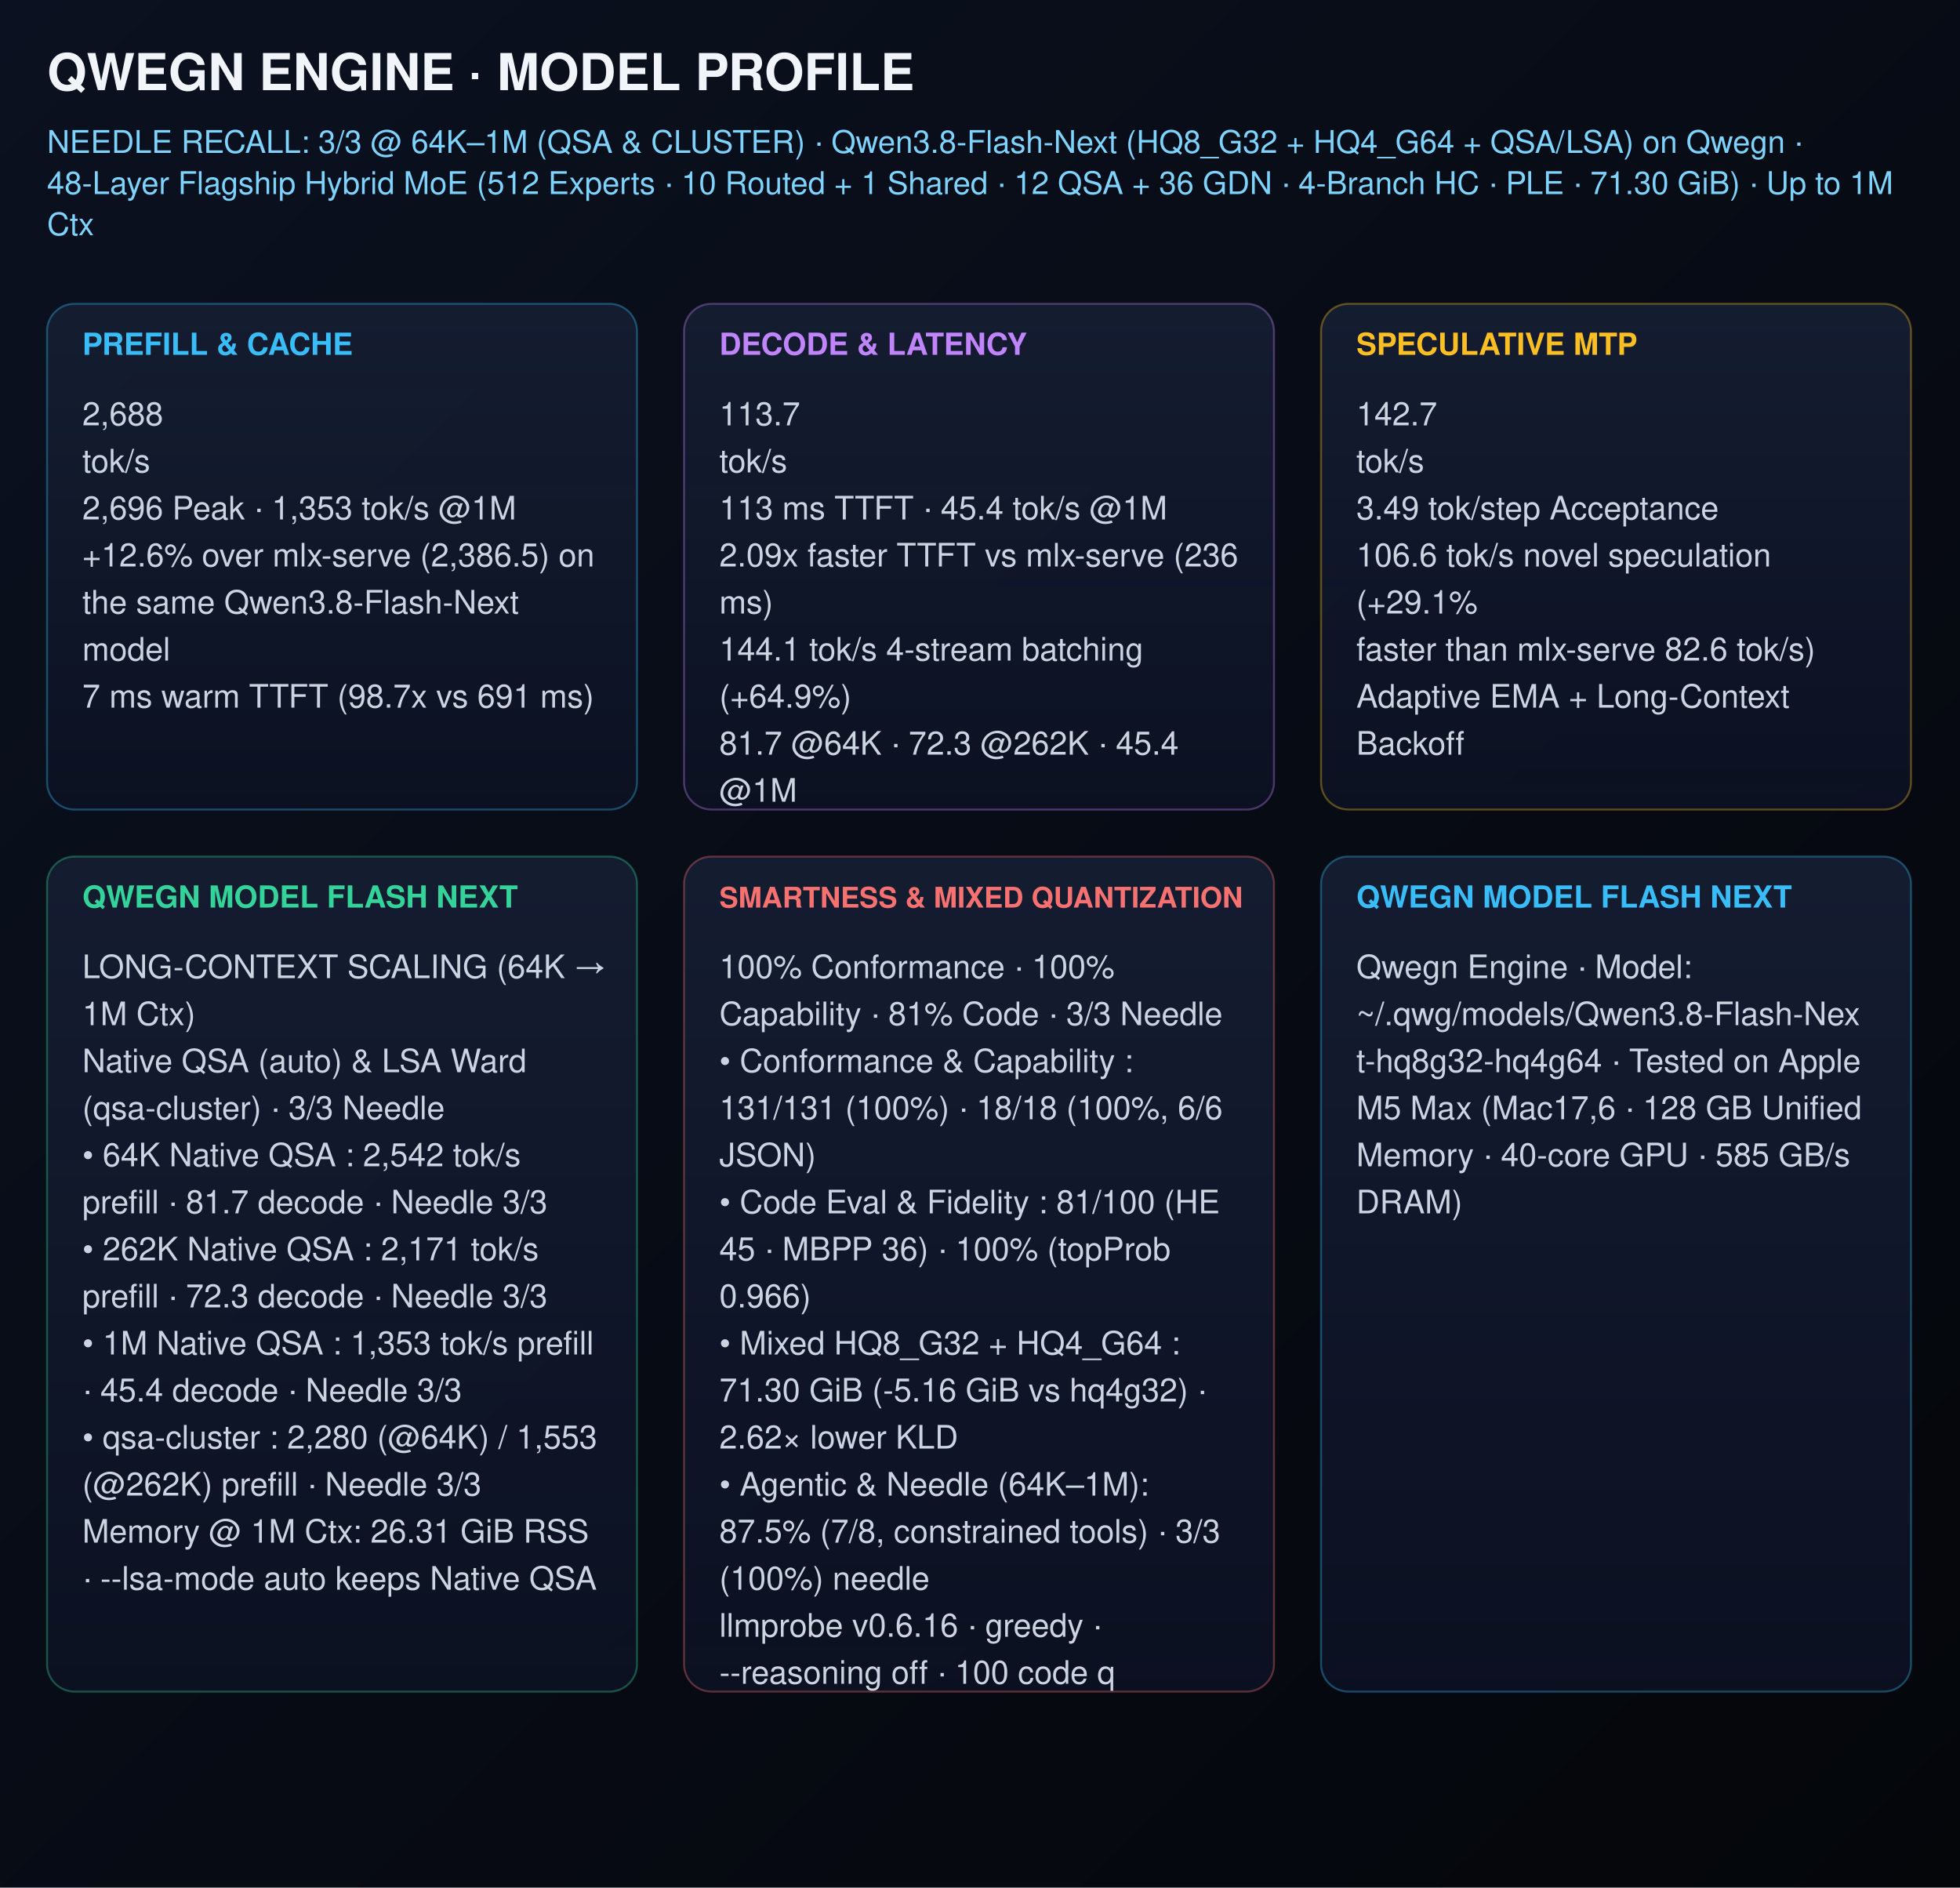
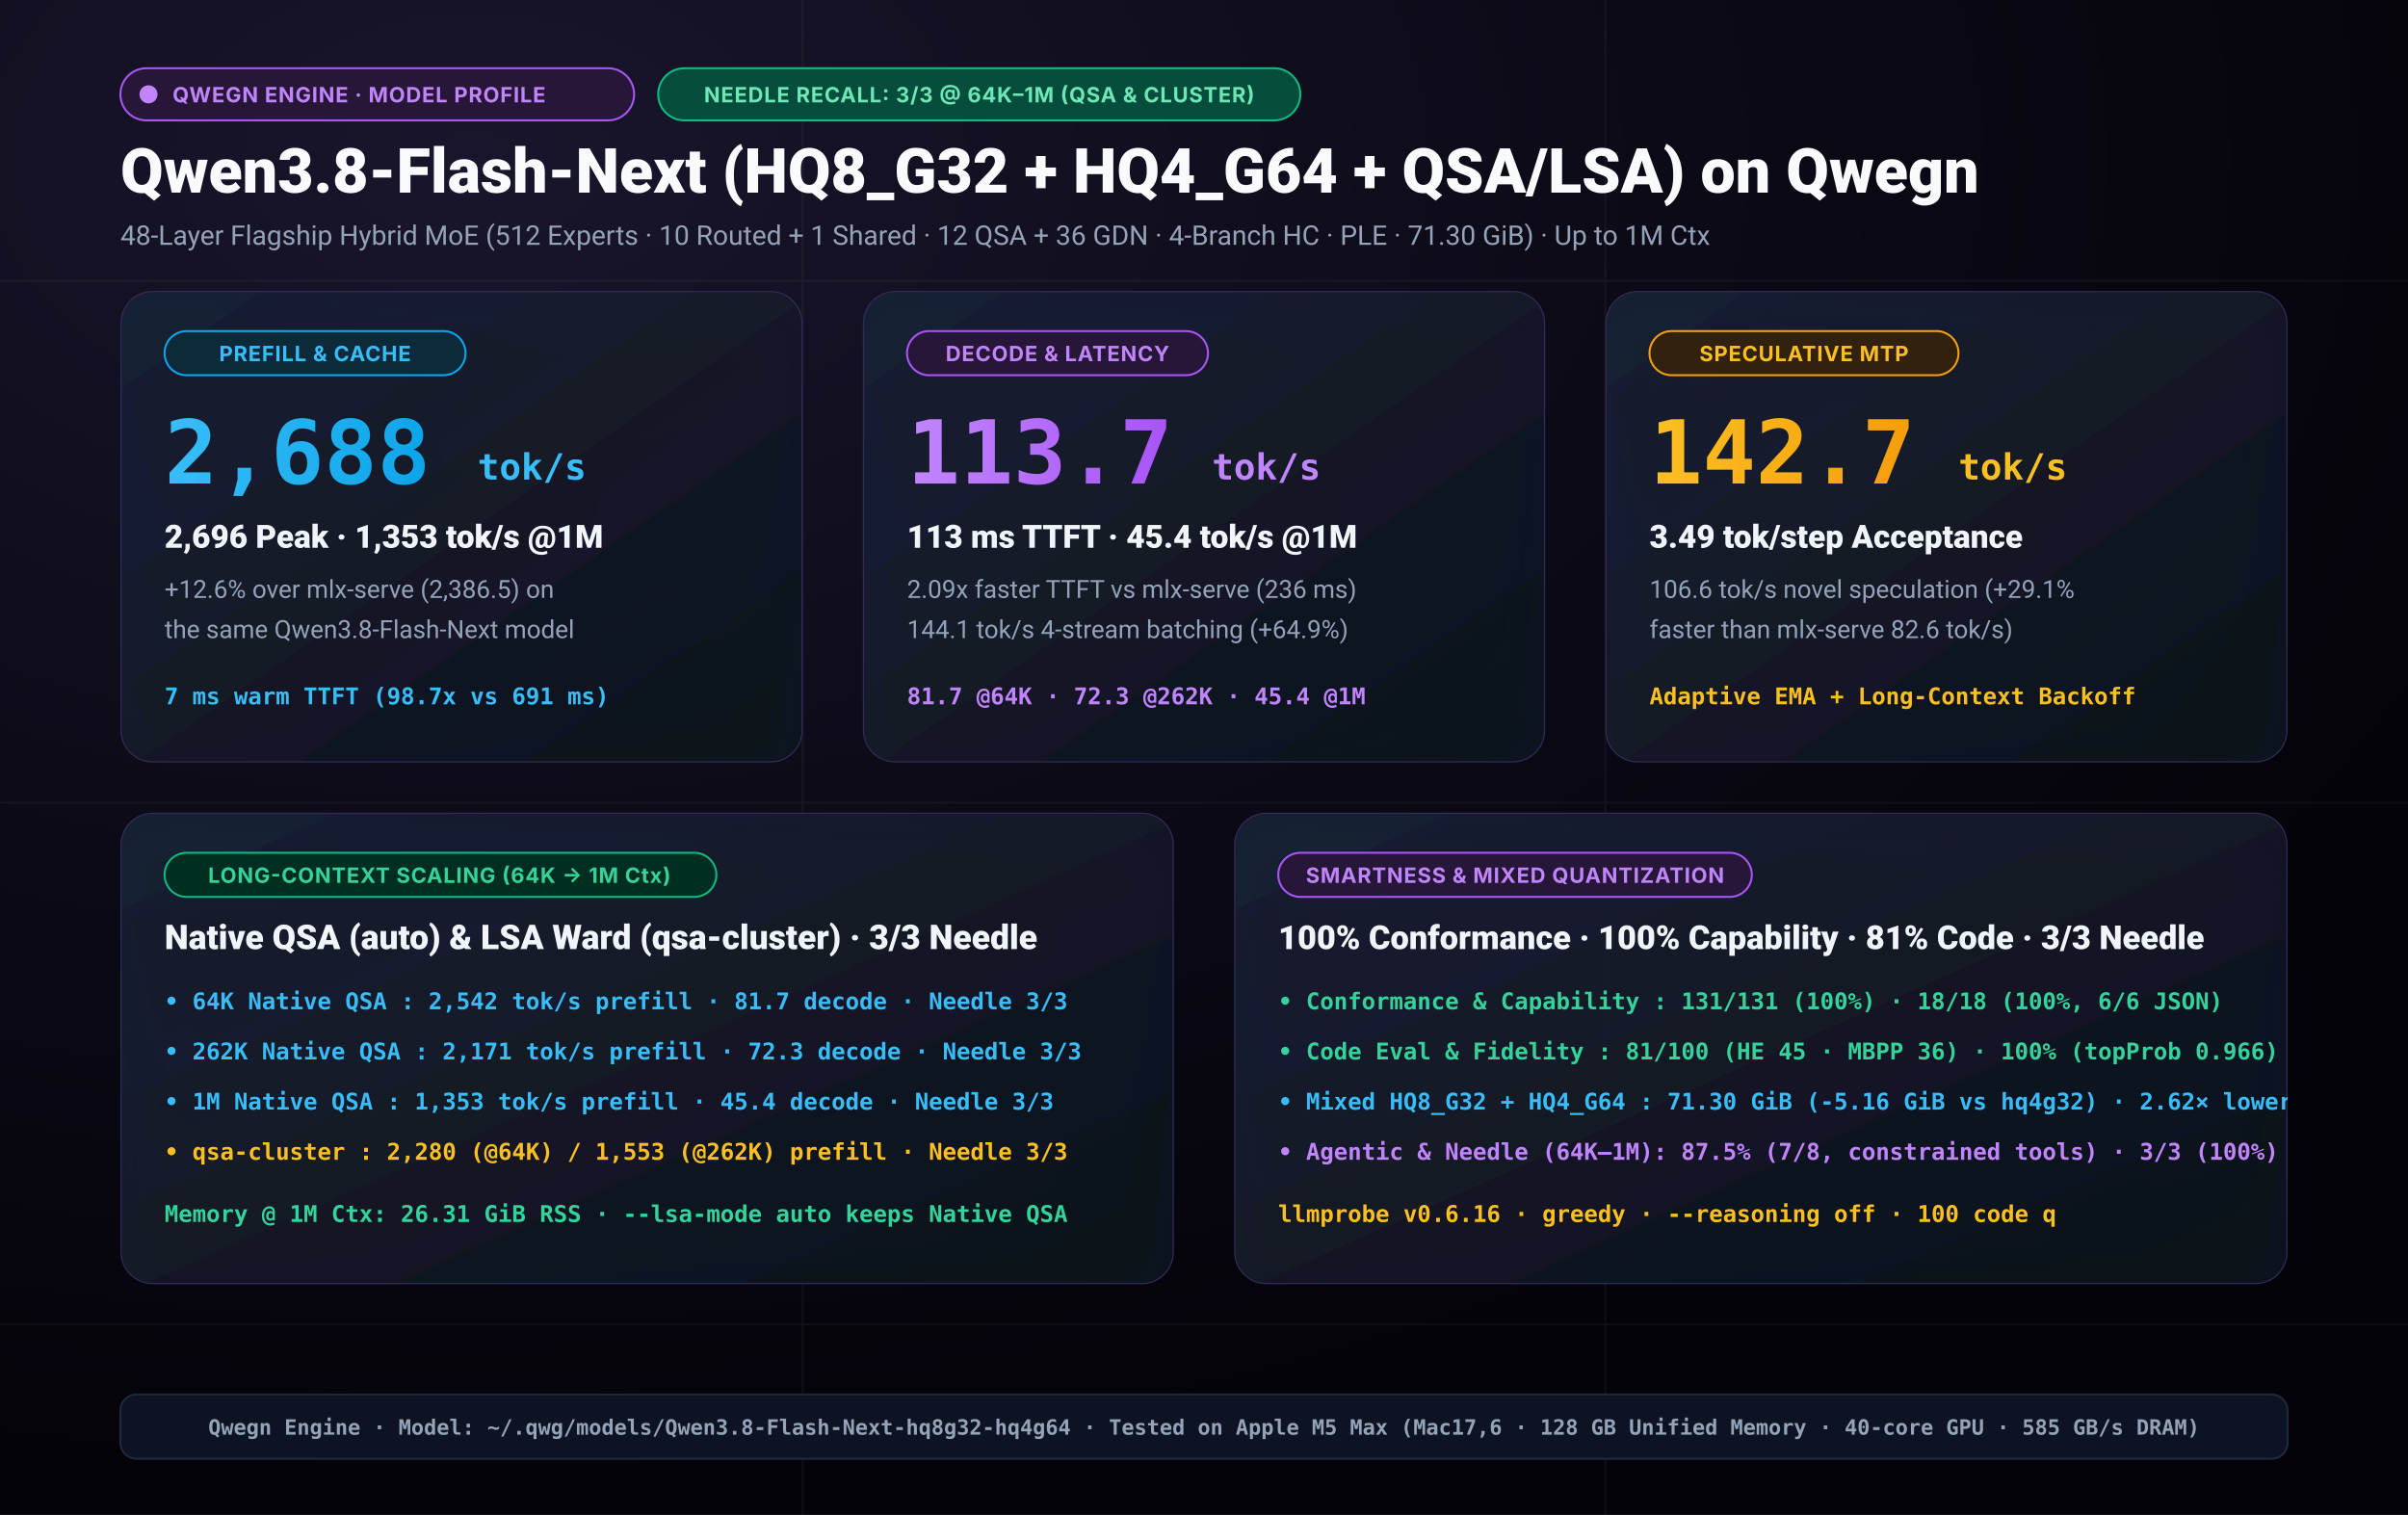
- <svg xmlns="http://www.w3.org/2000/svg" viewBox="0 0 1000 963" width="1000" height="963">
+ <svg xmlns="http://www.w3.org/2000/svg" viewBox="0 0 1200 755" width="720" height="453">
  <defs>
-     <linearGradient id="bg" x1="0%" y1="0%" x2="100%" y2="100%">
-       <stop offset="0%" stop-color="#0b1120" />
-       <stop offset="100%" stop-color="#04060a" />
+     <radialGradient id="bgGlow" cx="20%" cy="10%" r="90%">
+       <stop offset="0%" stop-color="#19152c" />
+       <stop offset="55%" stop-color="#0c0a16" />
+       <stop offset="100%" stop-color="#040309" />
+     </radialGradient>
+     <linearGradient id="cardGrad" x1="0%" y1="0%" x2="100%" y2="100%">
+       <stop offset="0%" stop-color="#192136" stop-opacity="0.92" />
+       <stop offset="100%" stop-color="#0d1220" stop-opacity="0.78" />
    </linearGradient>
-     <linearGradient id="card" x1="0%" y1="0%" x2="0%" y2="100%">
-       <stop offset="0%" stop-color="#151d31" stop-opacity="0.97" />
-       <stop offset="100%" stop-color="#0c1122" stop-opacity="0.95" />
+     <linearGradient id="cyanGrad" x1="0%" y1="0%" x2="100%" y2="0%">
+       <stop offset="0%" stop-color="#38bdf8" />
+       <stop offset="100%" stop-color="#0ea5e9" />
    </linearGradient>
+     <linearGradient id="purpleGrad" x1="0%" y1="0%" x2="100%" y2="0%">
+       <stop offset="0%" stop-color="#c084fc" />
+       <stop offset="100%" stop-color="#a855f7" />
+     </linearGradient>
+     <linearGradient id="amberGrad" x1="0%" y1="0%" x2="100%" y2="0%">
+       <stop offset="0%" stop-color="#fbbf24" />
+       <stop offset="100%" stop-color="#f59e0b" />
+     </linearGradient>
+     <linearGradient id="emeraldGrad" x1="0%" y1="0%" x2="100%" y2="0%">
+       <stop offset="0%" stop-color="#34d399" />
+       <stop offset="100%" stop-color="#10b981" />
+     </linearGradient>
+     <linearGradient id="roseGrad" x1="0%" y1="0%" x2="100%" y2="0%">
+       <stop offset="0%" stop-color="#fb7185" />
+       <stop offset="100%" stop-color="#e11d48" />
+     </linearGradient>
+     <linearGradient id="slateGrad" x1="0%" y1="0%" x2="100%" y2="0%">
+       <stop offset="0%" stop-color="#475569" />
+       <stop offset="100%" stop-color="#64748b" />
+     </linearGradient>
+     <filter id="shadow" x="-4%" y="-4%" width="108%" height="112%">
+       <feDropShadow dx="0" dy="10" stdDeviation="12" flood-color="#000000" flood-opacity="0.5" />
+     </filter>
+     <clipPath id="clipCard340">
+       <rect x="0" y="0" width="340" height="235" rx="16" />
+     </clipPath>
+     <clipPath id="clipCard525">
+       <rect x="0" y="0" width="525" height="235" rx="16" />
+     </clipPath>
  </defs>
-   <rect width="1000" height="963" fill="url(#bg)" />
-   <text x="24" y="46" font-family="Helvetica Neue,Helvetica,Arial" font-size="26" font-weight="bold" fill="#f1f5f9">QWEGN ENGINE · MODEL PROFILE</text>
-   <text x="24" y="78" font-family="Helvetica,Arial" font-size="16" fill="#7dd3fc">NEEDLE RECALL: 3/3 @ 64K–1M (QSA &amp; CLUSTER) · Qwen3.8-Flash-Next (HQ8_G32 + HQ4_G64 + QSA/LSA) on Qwegn ·</text>
-   <text x="24" y="99" font-family="Helvetica,Arial" font-size="16" fill="#7dd3fc">48-Layer Flagship Hybrid MoE (512 Experts · 10 Routed + 1 Shared · 12 QSA + 36 GDN · 4-Branch HC · PLE · 71.30 GiB) · Up to 1M</text>
-   <text x="24" y="120" font-family="Helvetica,Arial" font-size="16" fill="#7dd3fc">Ctx</text>
-   <rect x="24" y="155" width="301" height="258" rx="14" fill="url(#card)" stroke="#38bdf8" stroke-opacity="0.35" />
-   <text x="42" y="181" font-family="Helvetica,Arial" font-size="15.5" font-weight="bold" fill="#38bdf8">PREFILL &amp; CACHE</text>
-   <text x="42" y="217" font-family="Helvetica,Arial" font-size="16.5" fill="#cbd5e1">2,688</text>
-   <text x="42" y="241" font-family="Helvetica,Arial" font-size="16.5" fill="#cbd5e1">tok/s</text>
-   <text x="42" y="265" font-family="Helvetica,Arial" font-size="16.5" fill="#cbd5e1">2,696 Peak · 1,353 tok/s @1M</text>
-   <text x="42" y="289" font-family="Helvetica,Arial" font-size="16.5" fill="#cbd5e1">+12.6% over mlx-serve (2,386.5) on</text>
-   <text x="42" y="313" font-family="Helvetica,Arial" font-size="16.5" fill="#cbd5e1">the same Qwen3.8-Flash-Next</text>
-   <text x="42" y="337" font-family="Helvetica,Arial" font-size="16.5" fill="#cbd5e1">model</text>
-   <text x="42" y="361" font-family="Helvetica,Arial" font-size="16.5" fill="#cbd5e1">7 ms warm TTFT (98.7x vs 691 ms)</text>
-   <rect x="349" y="155" width="301" height="258" rx="14" fill="url(#card)" stroke="#c084fc" stroke-opacity="0.35" />
-   <text x="367" y="181" font-family="Helvetica,Arial" font-size="15.5" font-weight="bold" fill="#c084fc">DECODE &amp; LATENCY</text>
-   <text x="367" y="217" font-family="Helvetica,Arial" font-size="16.5" fill="#cbd5e1">113.7</text>
-   <text x="367" y="241" font-family="Helvetica,Arial" font-size="16.5" fill="#cbd5e1">tok/s</text>
-   <text x="367" y="265" font-family="Helvetica,Arial" font-size="16.5" fill="#cbd5e1">113 ms TTFT · 45.4 tok/s @1M</text>
-   <text x="367" y="289" font-family="Helvetica,Arial" font-size="16.5" fill="#cbd5e1">2.09x faster TTFT vs mlx-serve (236</text>
-   <text x="367" y="313" font-family="Helvetica,Arial" font-size="16.5" fill="#cbd5e1">ms)</text>
-   <text x="367" y="337" font-family="Helvetica,Arial" font-size="16.5" fill="#cbd5e1">144.1 tok/s 4-stream batching</text>
-   <text x="367" y="361" font-family="Helvetica,Arial" font-size="16.5" fill="#cbd5e1">(+64.9%)</text>
-   <text x="367" y="385" font-family="Helvetica,Arial" font-size="16.5" fill="#cbd5e1">81.7 @64K · 72.3 @262K · 45.4</text>
-   <text x="367" y="409" font-family="Helvetica,Arial" font-size="16.5" fill="#cbd5e1">@1M</text>
-   <rect x="674" y="155" width="301" height="258" rx="14" fill="url(#card)" stroke="#fbbf24" stroke-opacity="0.35" />
-   <text x="692" y="181" font-family="Helvetica,Arial" font-size="15.5" font-weight="bold" fill="#fbbf24">SPECULATIVE MTP</text>
-   <text x="692" y="217" font-family="Helvetica,Arial" font-size="16.5" fill="#cbd5e1">142.7</text>
-   <text x="692" y="241" font-family="Helvetica,Arial" font-size="16.5" fill="#cbd5e1">tok/s</text>
-   <text x="692" y="265" font-family="Helvetica,Arial" font-size="16.5" fill="#cbd5e1">3.49 tok/step Acceptance</text>
-   <text x="692" y="289" font-family="Helvetica,Arial" font-size="16.5" fill="#cbd5e1">106.6 tok/s novel speculation</text>
-   <text x="692" y="313" font-family="Helvetica,Arial" font-size="16.5" fill="#cbd5e1">(+29.1%</text>
-   <text x="692" y="337" font-family="Helvetica,Arial" font-size="16.5" fill="#cbd5e1">faster than mlx-serve 82.6 tok/s)</text>
-   <text x="692" y="361" font-family="Helvetica,Arial" font-size="16.5" fill="#cbd5e1">Adaptive EMA + Long-Context</text>
-   <text x="692" y="385" font-family="Helvetica,Arial" font-size="16.5" fill="#cbd5e1">Backoff</text>
-   <rect x="24" y="437" width="301" height="426" rx="14" fill="url(#card)" stroke="#34d399" stroke-opacity="0.35" />
-   <text x="42" y="463" font-family="Helvetica,Arial" font-size="15.5" font-weight="bold" fill="#34d399">QWEGN MODEL FLASH NEXT</text>
-   <text x="42" y="499" font-family="Helvetica,Arial" font-size="16.5" fill="#cbd5e1">LONG-CONTEXT SCALING (64K →</text>
-   <text x="42" y="523" font-family="Helvetica,Arial" font-size="16.5" fill="#cbd5e1">1M Ctx)</text>
-   <text x="42" y="547" font-family="Helvetica,Arial" font-size="16.5" fill="#cbd5e1">Native QSA (auto) &amp; LSA Ward</text>
-   <text x="42" y="571" font-family="Helvetica,Arial" font-size="16.5" fill="#cbd5e1">(qsa-cluster) · 3/3 Needle</text>
-   <text x="42" y="595" font-family="Helvetica,Arial" font-size="16.5" fill="#cbd5e1">• 64K Native QSA : 2,542 tok/s</text>
-   <text x="42" y="619" font-family="Helvetica,Arial" font-size="16.5" fill="#cbd5e1">prefill · 81.7 decode · Needle 3/3</text>
-   <text x="42" y="643" font-family="Helvetica,Arial" font-size="16.5" fill="#cbd5e1">• 262K Native QSA : 2,171 tok/s</text>
-   <text x="42" y="667" font-family="Helvetica,Arial" font-size="16.5" fill="#cbd5e1">prefill · 72.3 decode · Needle 3/3</text>
-   <text x="42" y="691" font-family="Helvetica,Arial" font-size="16.5" fill="#cbd5e1">• 1M Native QSA : 1,353 tok/s prefill</text>
-   <text x="42" y="715" font-family="Helvetica,Arial" font-size="16.5" fill="#cbd5e1">· 45.4 decode · Needle 3/3</text>
-   <text x="42" y="739" font-family="Helvetica,Arial" font-size="16.5" fill="#cbd5e1">• qsa-cluster : 2,280 (@64K) / 1,553</text>
-   <text x="42" y="763" font-family="Helvetica,Arial" font-size="16.5" fill="#cbd5e1">(@262K) prefill · Needle 3/3</text>
-   <text x="42" y="787" font-family="Helvetica,Arial" font-size="16.5" fill="#cbd5e1">Memory @ 1M Ctx: 26.31 GiB RSS</text>
-   <text x="42" y="811" font-family="Helvetica,Arial" font-size="16.5" fill="#cbd5e1">· --lsa-mode auto keeps Native QSA</text>
-   <rect x="349" y="437" width="301" height="426" rx="14" fill="url(#card)" stroke="#f87171" stroke-opacity="0.35" />
-   <text x="367" y="463" font-family="Helvetica,Arial" font-size="14.5" font-weight="bold" fill="#f87171">SMARTNESS &amp; MIXED QUANTIZATION</text>
-   <text x="367" y="499" font-family="Helvetica,Arial" font-size="16.5" fill="#cbd5e1">100% Conformance · 100%</text>
-   <text x="367" y="523" font-family="Helvetica,Arial" font-size="16.5" fill="#cbd5e1">Capability · 81% Code · 3/3 Needle</text>
-   <text x="367" y="547" font-family="Helvetica,Arial" font-size="16.5" fill="#cbd5e1">• Conformance &amp; Capability :</text>
-   <text x="367" y="571" font-family="Helvetica,Arial" font-size="16.5" fill="#cbd5e1">131/131 (100%) · 18/18 (100%, 6/6</text>
-   <text x="367" y="595" font-family="Helvetica,Arial" font-size="16.5" fill="#cbd5e1">JSON)</text>
-   <text x="367" y="619" font-family="Helvetica,Arial" font-size="16.5" fill="#cbd5e1">• Code Eval &amp; Fidelity : 81/100 (HE</text>
-   <text x="367" y="643" font-family="Helvetica,Arial" font-size="16.5" fill="#cbd5e1">45 · MBPP 36) · 100% (topProb</text>
-   <text x="367" y="667" font-family="Helvetica,Arial" font-size="16.5" fill="#cbd5e1">0.966)</text>
-   <text x="367" y="691" font-family="Helvetica,Arial" font-size="16.5" fill="#cbd5e1">• Mixed HQ8_G32 + HQ4_G64 :</text>
-   <text x="367" y="715" font-family="Helvetica,Arial" font-size="16.5" fill="#cbd5e1">71.30 GiB (-5.16 GiB vs hq4g32) ·</text>
-   <text x="367" y="739" font-family="Helvetica,Arial" font-size="16.5" fill="#cbd5e1">2.62× lower KLD</text>
-   <text x="367" y="763" font-family="Helvetica,Arial" font-size="16.5" fill="#cbd5e1">• Agentic &amp; Needle (64K–1M):</text>
-   <text x="367" y="787" font-family="Helvetica,Arial" font-size="16.5" fill="#cbd5e1">87.5% (7/8, constrained tools) · 3/3</text>
-   <text x="367" y="811" font-family="Helvetica,Arial" font-size="16.5" fill="#cbd5e1">(100%) needle</text>
-   <text x="367" y="835" font-family="Helvetica,Arial" font-size="16.5" fill="#cbd5e1">llmprobe v0.6.16 · greedy ·</text>
-   <text x="367" y="859" font-family="Helvetica,Arial" font-size="16.5" fill="#cbd5e1">--reasoning off · 100 code q</text>
-   <rect x="674" y="437" width="301" height="426" rx="14" fill="url(#card)" stroke="#38bdf8" stroke-opacity="0.35" />
-   <text x="692" y="463" font-family="Helvetica,Arial" font-size="15.5" font-weight="bold" fill="#38bdf8">QWEGN MODEL FLASH NEXT</text>
-   <text x="692" y="499" font-family="Helvetica,Arial" font-size="16.5" fill="#cbd5e1">Qwegn Engine · Model:</text>
-   <text x="692" y="523" font-family="Helvetica,Arial" font-size="16.5" fill="#cbd5e1">~/.qwg/models/Qwen3.8-Flash-Nex</text>
-   <text x="692" y="547" font-family="Helvetica,Arial" font-size="16.5" fill="#cbd5e1">t-hq8g32-hq4g64 · Tested on Apple</text>
-   <text x="692" y="571" font-family="Helvetica,Arial" font-size="16.5" fill="#cbd5e1">M5 Max (Mac17,6 · 128 GB Unified</text>
-   <text x="692" y="595" font-family="Helvetica,Arial" font-size="16.5" fill="#cbd5e1">Memory · 40-core GPU · 585 GB/s</text>
-   <text x="692" y="619" font-family="Helvetica,Arial" font-size="16.5" fill="#cbd5e1">DRAM)</text>
+   <style>
+     .title { font-family: -apple-system, BlinkMacSystemFont, "SF Pro Display", "Segoe UI", Roboto, sans-serif; font-weight: 800; }
+     .subtitle { font-family: -apple-system, BlinkMacSystemFont, "SF Pro Text", "Segoe UI", Roboto, sans-serif; font-weight: 400; }
+     .mono { font-family: "SF Mono", Menlo, Consolas, monospace; font-weight: 600; }
+     .badge { font-family: -apple-system, BlinkMacSystemFont, "SF Pro Text", sans-serif; font-weight: 700; font-size: 10.5px; letter-spacing: 0.4px; text-transform: uppercase; }
+     .card { stroke: #322954; stroke-width: 1.25; rx: 16; }
+   </style>
+   <rect width="1200" height="755" fill="url(#bgGlow)" />
+   <g opacity="0.04" stroke="#ffffff" stroke-width="1">
+     <line x1="0" y1="140" x2="1200" y2="140" />
+     <line x1="0" y1="400" x2="1200" y2="400" />
+     <line x1="0" y1="660" x2="1200" y2="660" />
+     <line x1="400" y1="0" x2="400" y2="755" />
+     <line x1="800" y1="0" x2="800" y2="755" />
+   </g>
+   <g transform="translate(60, 34)">
+     <rect x="0" y="0" width="256" height="26" rx="13" fill="#281638" stroke="#a855f7" stroke-width="1" />
+     <circle cx="14" cy="13" r="4.5" fill="#c084fc" />
+     <text x="26" y="17" fill="#c084fc" class="badge">QWEGN ENGINE · MODEL PROFILE</text>
+     <rect x="268" y="0" width="320" height="26" rx="13" fill="#064e3b" stroke="#10b981" stroke-width="1" />
+     <text x="428" y="17" text-anchor="middle" fill="#6ee7b7" class="badge">NEEDLE RECALL: 3/3 @ 64K–1M (QSA &amp; CLUSTER)</text>
+     <text x="0" y="62" fill="#f8fafc" class="title" font-size="31">Qwen3.8-Flash-Next (HQ8_G32 + HQ4_G64 + QSA/LSA) on Qwegn</text>
+     <text x="0" y="88" fill="#94a3b8" class="subtitle" font-size="13.5">48-Layer Flagship Hybrid MoE (512 Experts · 10 Routed + 1 Shared · 12 QSA + 36 GDN · 4-Branch HC · PLE · 71.30 GiB) · Up to 1M Ctx</text>
+   </g>
+   <g transform="translate(60, 145)" filter="url(#shadow)" clip-path="url(#clipCard340)">
+     <rect width="340" height="235" fill="url(#cardGrad)" class="card" />
+     <rect x="22" y="20" width="150" height="22" rx="11" fill="#0c2a3a" stroke="#0ea5e9" stroke-width="1" />
+     <text x="97" y="35" text-anchor="middle" fill="#38bdf8" class="badge">PREFILL &amp; CACHE</text>
+     <text x="22" y="96" fill="url(#cyanGrad)" class="title mono" font-size="44">2,688</text>
+     <text x="178" y="94" fill="#38bdf8" class="title mono" font-size="18">tok/s</text>
+     <text x="22" y="128" fill="#f1f5f9" class="title" font-size="16">2,696 Peak · 1,353 tok/s @1M</text>
+     <text x="22" y="153" fill="#94a3b8" class="subtitle" font-size="12.5">+12.6% over mlx-serve (2,386.5) on</text>
+     <text x="22" y="173" fill="#94a3b8" class="subtitle" font-size="12.5">the same Qwen3.8-Flash-Next model</text>
+     <text x="22" y="206" fill="#38bdf8" class="mono" font-size="11.5">7 ms warm TTFT (98.7x vs 691 ms)</text>
+   </g>
+   <g transform="translate(430, 145)" filter="url(#shadow)" clip-path="url(#clipCard340)">
+     <rect width="340" height="235" fill="url(#cardGrad)" class="card" />
+     <rect x="22" y="20" width="150" height="22" rx="11" fill="#281638" stroke="#a855f7" stroke-width="1" />
+     <text x="97" y="35" text-anchor="middle" fill="#c084fc" class="badge">DECODE &amp; LATENCY</text>
+     <text x="22" y="96" fill="url(#purpleGrad)" class="title mono" font-size="44">113.7</text>
+     <text x="174" y="94" fill="#c084fc" class="title mono" font-size="18">tok/s</text>
+     <text x="22" y="128" fill="#f1f5f9" class="title" font-size="16">113 ms TTFT · 45.4 tok/s @1M</text>
+     <text x="22" y="153" fill="#94a3b8" class="subtitle" font-size="12.5">2.09x faster TTFT vs mlx-serve (236 ms)</text>
+     <text x="22" y="173" fill="#94a3b8" class="subtitle" font-size="12.5">144.1 tok/s 4-stream batching (+64.9%)</text>
+     <text x="22" y="206" fill="#c084fc" class="mono" font-size="11.5">81.7 @64K · 72.3 @262K · 45.4 @1M</text>
+   </g>
+   <g transform="translate(800, 145)" filter="url(#shadow)" clip-path="url(#clipCard340)">
+     <rect width="340" height="235" fill="url(#cardGrad)" class="card" />
+     <rect x="22" y="20" width="154" height="22" rx="11" fill="#33230c" stroke="#f59e0b" stroke-width="1" />
+     <text x="99" y="35" text-anchor="middle" fill="#fbbf24" class="badge">SPECULATIVE MTP</text>
+     <text x="22" y="96" fill="url(#amberGrad)" class="title mono" font-size="44">142.7</text>
+     <text x="176" y="94" fill="#fbbf24" class="title mono" font-size="18">tok/s</text>
+     <text x="22" y="128" fill="#f1f5f9" class="title" font-size="16">3.49 tok/step Acceptance</text>
+     <text x="22" y="153" fill="#94a3b8" class="subtitle" font-size="12.5">106.6 tok/s novel speculation (+29.1%</text>
+     <text x="22" y="173" fill="#94a3b8" class="subtitle" font-size="12.5">faster than mlx-serve 82.6 tok/s)</text>
+     <text x="22" y="206" fill="#fbbf24" class="mono" font-size="11.5">Adaptive EMA + Long-Context Backoff</text>
+   </g>
+   <g transform="translate(60, 405)" filter="url(#shadow)" clip-path="url(#clipCard525)">
+     <rect width="525" height="235" fill="url(#cardGrad)" class="card" />
+     <rect x="22" y="20" width="275" height="22" rx="11" fill="#062e22" stroke="#10b981" stroke-width="1" />
+     <text x="159" y="35" text-anchor="middle" fill="#34d399" class="badge">LONG-CONTEXT SCALING (64K → 1M Ctx)</text>
+     <text x="22" y="68" fill="#f1f5f9" class="title" font-size="17">Native QSA (auto) &amp; LSA Ward (qsa-cluster) · 3/3 Needle</text>
+     <text x="22" y="98" fill="#38bdf8" class="mono" font-size="11.5">• 64K  Native QSA : 2,542 tok/s prefill · 81.7 decode · Needle 3/3</text>
+     <text x="22" y="123" fill="#38bdf8" class="mono" font-size="11.5">• 262K Native QSA : 2,171 tok/s prefill · 72.3 decode · Needle 3/3</text>
+     <text x="22" y="148" fill="#38bdf8" class="mono" font-size="11.5">• 1M   Native QSA : 1,353 tok/s prefill · 45.4 decode · Needle 3/3</text>
+     <text x="22" y="173" fill="#fbbf24" class="mono" font-size="11.5">• qsa-cluster     : 2,280 (@64K) / 1,553 (@262K) prefill · Needle 3/3</text>
+     <text x="22" y="204" fill="#34d399" class="mono" font-size="11.5">Memory @ 1M Ctx: 26.31 GiB RSS · --lsa-mode auto keeps Native QSA</text>
+   </g>
+   <g transform="translate(615, 405)" filter="url(#shadow)" clip-path="url(#clipCard525)">
+     <rect width="525" height="235" fill="url(#cardGrad)" class="card" />
+     <rect x="22" y="20" width="236" height="22" rx="11" fill="#281638" stroke="#a855f7" stroke-width="1" />
+     <text x="140" y="35" text-anchor="middle" fill="#c084fc" class="badge">SMARTNESS &amp; MIXED QUANTIZATION</text>
+     <text x="22" y="68" fill="#f1f5f9" class="title" font-size="16.5">100% Conformance · 100% Capability · 81% Code · 3/3 Needle</text>
+     <text x="22" y="98" fill="#34d399" class="mono" font-size="11.5">• Conformance &amp; Capability : 131/131 (100%) · 18/18 (100%, 6/6 JSON)</text>
+     <text x="22" y="123" fill="#34d399" class="mono" font-size="11.5">• Code Eval &amp; Fidelity     : 81/100 (HE 45 · MBPP 36) · 100% (topProb 0.966)</text>
+     <text x="22" y="148" fill="#38bdf8" class="mono" font-size="11.5">• Mixed HQ8_G32 + HQ4_G64  : 71.30 GiB (-5.16 GiB vs hq4g32) · 2.62× lower KLD</text>
+     <text x="22" y="173" fill="#c084fc" class="mono" font-size="11.5">• Agentic &amp; Needle (64K–1M): 87.5% (7/8, constrained tools) · 3/3 (100%) needle</text>
+     <text x="22" y="204" fill="#fbbf24" class="mono" font-size="11.5">llmprobe v0.6.16 · greedy · --reasoning off · 100 code q</text>
+   </g>
+   <g transform="translate(60, 695)">
+     <rect x="0" y="0" width="1080" height="32" rx="8" fill="#0d1322" stroke="#1e293b" stroke-width="1" />
+     <text x="540" y="20" text-anchor="middle" fill="#94a3b8" class="mono" font-size="10.5">Qwegn Engine · Model: ~/.qwg/models/Qwen3.8-Flash-Next-hq8g32-hq4g64 · Tested on Apple M5 Max (Mac17,6 · 128 GB Unified Memory · 40-core GPU · 585 GB/s DRAM)</text>
+   </g>
</svg>
